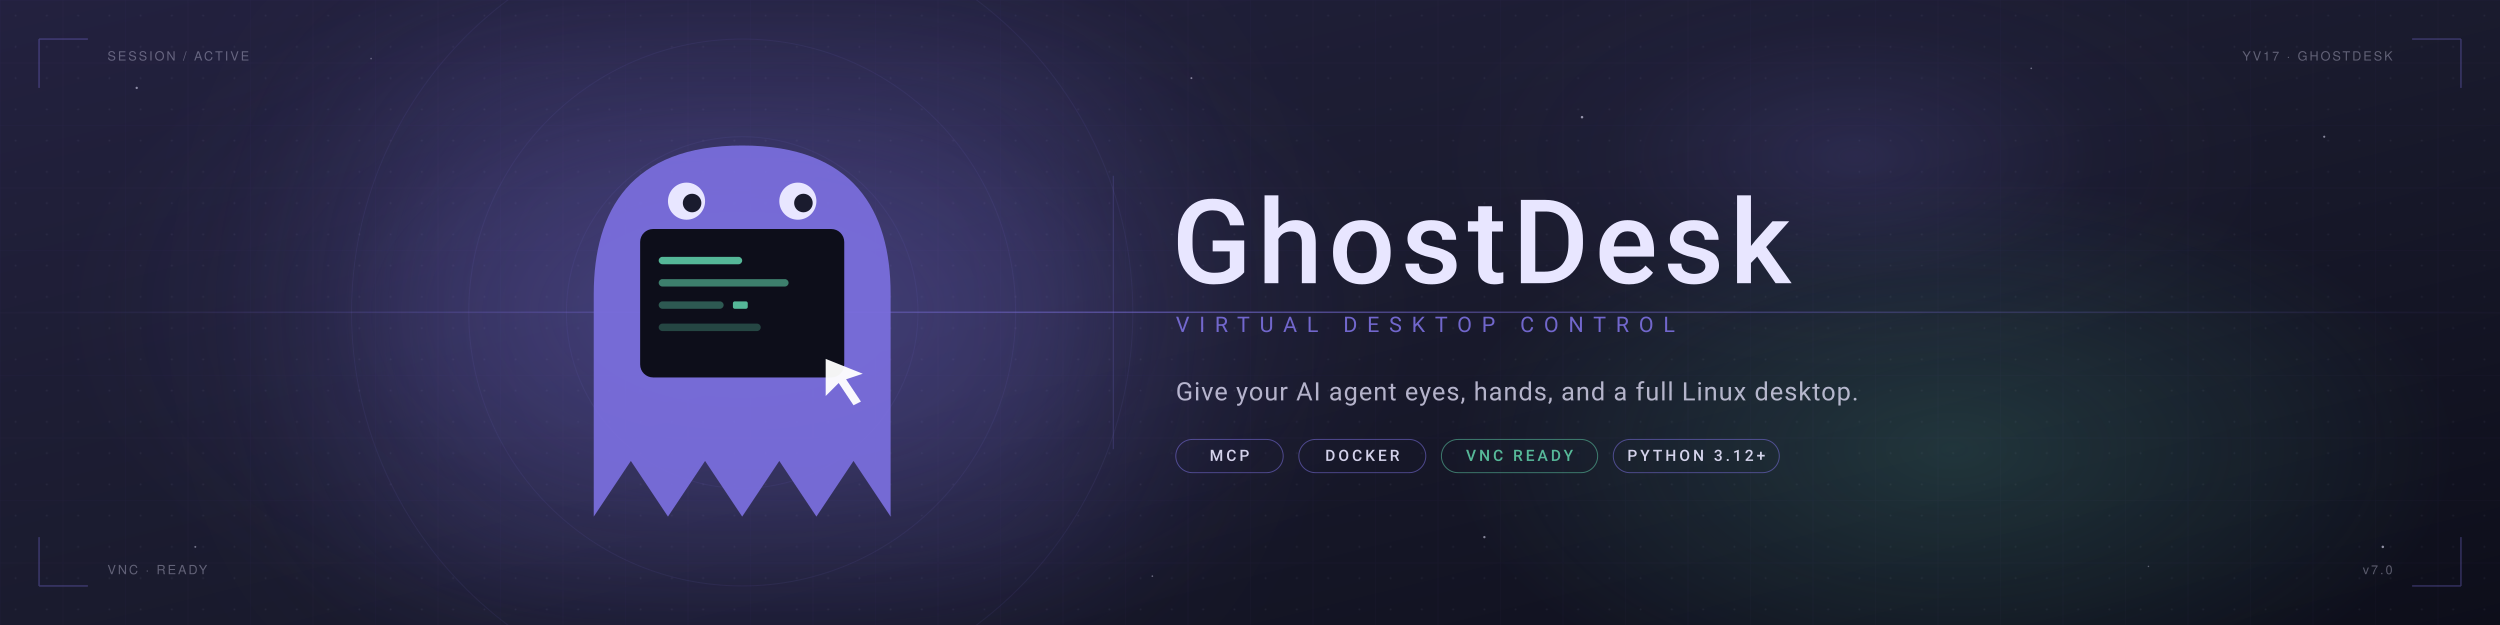
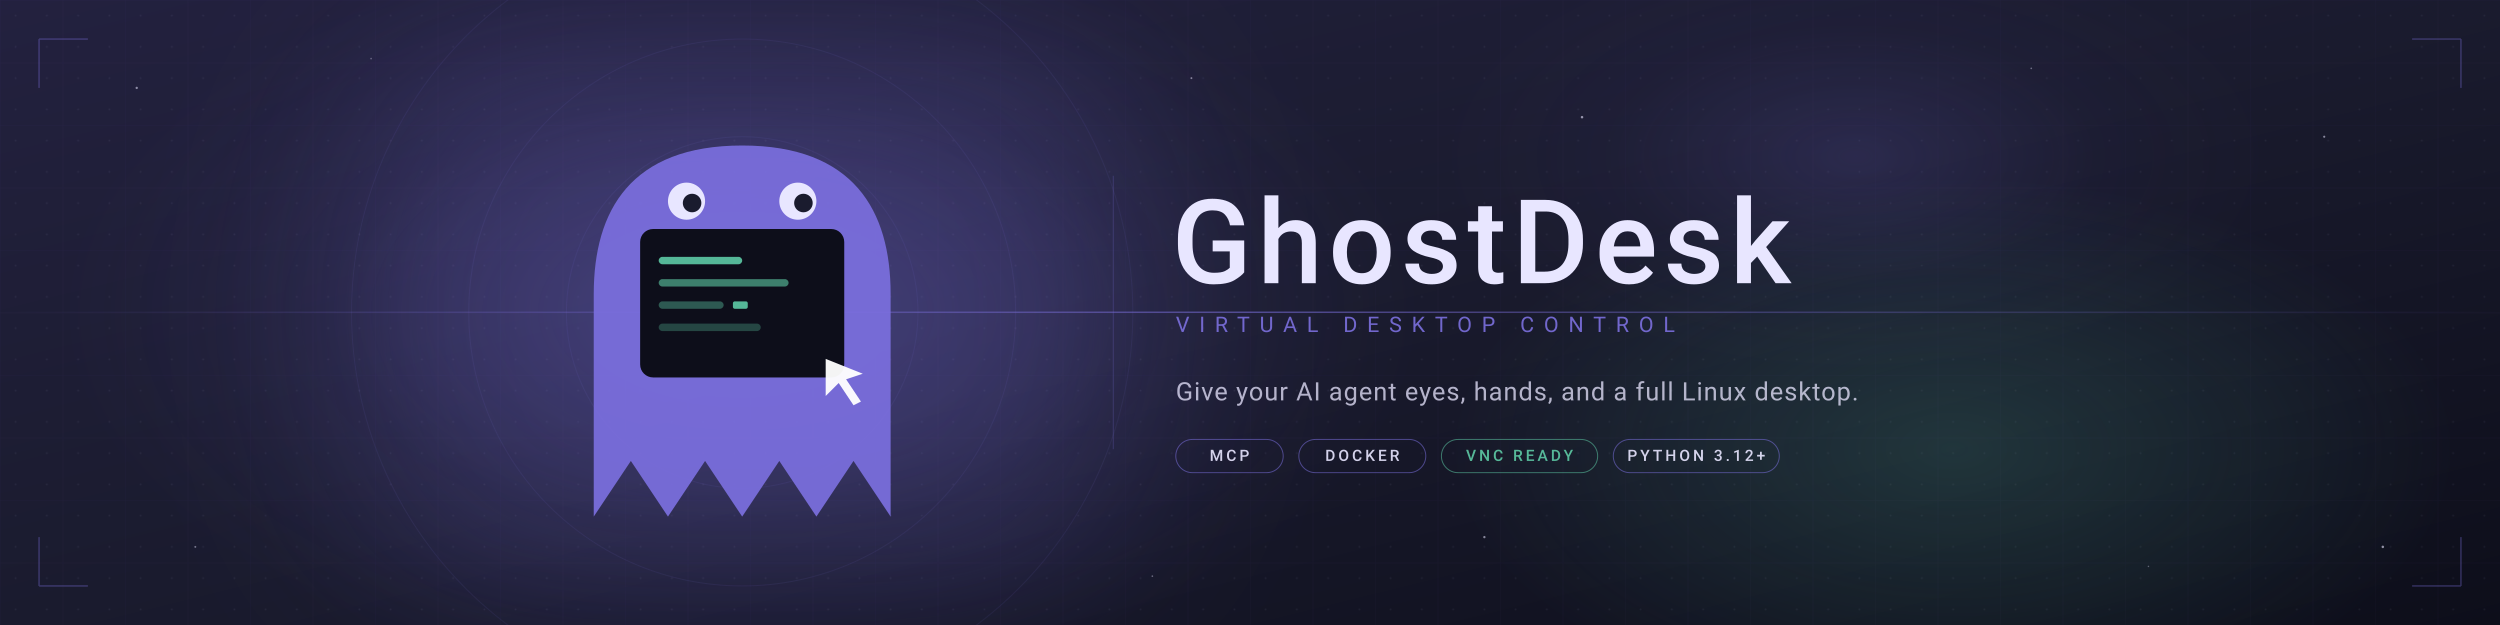
<svg xmlns="http://www.w3.org/2000/svg" viewBox="0 0 2560 640" preserveAspectRatio="xMidYMid slice">
  <defs>
    <linearGradient id="bgGrad" x1="0%" y1="0%" x2="100%" y2="100%">
      <stop offset="0%" stop-color="#23213F" />
      <stop offset="50%" stop-color="#1A1B2E" />
      <stop offset="100%" stop-color="#0D0E1A" />
    </linearGradient>
    <radialGradient id="haloLeft" cx="50%" cy="50%" r="50%">
      <stop offset="0%" stop-color="#7B6FDE" stop-opacity="0.32" />
      <stop offset="60%" stop-color="#7B6FDE" stop-opacity="0.06" />
      <stop offset="100%" stop-color="#7B6FDE" stop-opacity="0" />
    </radialGradient>
    <radialGradient id="haloRight" cx="50%" cy="50%" r="50%">
      <stop offset="0%" stop-color="#5DCAA5" stop-opacity="0.18" />
      <stop offset="100%" stop-color="#5DCAA5" stop-opacity="0" />
    </radialGradient>
    <linearGradient id="horizonGrad" x1="0%" y1="0%" x2="100%" y2="0%">
      <stop offset="0%" stop-color="#7B6FDE" stop-opacity="0" />
      <stop offset="50%" stop-color="#7B6FDE" stop-opacity="0.55" />
      <stop offset="100%" stop-color="#7B6FDE" stop-opacity="0" />
    </linearGradient>
    <pattern id="grid" x="0" y="0" width="64" height="64" patternUnits="userSpaceOnUse">
      <path d="M 64 0 L 0 0 0 64" fill="none" stroke="#7B6FDE" stroke-opacity="0.05" stroke-width="1" />
    </pattern>
    <pattern id="dots" x="0" y="0" width="32" height="32" patternUnits="userSpaceOnUse">
      <circle cx="16" cy="16" r="1" fill="#E8E6FF" fill-opacity="0.06" />
    </pattern>
    <filter id="bigBlur" x="-50%" y="-50%" width="200%" height="200%">
      <feGaussianBlur stdDeviation="50" />
    </filter>
  </defs>
  <rect width="2560" height="640" fill="url(#bgGrad)" />
  <rect width="2560" height="640" fill="url(#grid)" />
  <rect width="2560" height="640" fill="url(#dots)" />
  <ellipse cx="760" cy="320" rx="700" ry="380" fill="url(#haloLeft)" />
  <ellipse cx="2000" cy="460" rx="520" ry="280" fill="url(#haloRight)" />
  <ellipse cx="1900" cy="160" rx="420" ry="220" fill="url(#haloLeft)" opacity="0.55" />
  <rect x="0" y="319" width="2560" height="1.5" fill="url(#horizonGrad)" />
  <g fill="none" stroke="#7B6FDE" stroke-opacity="0.09">
    <circle cx="760" cy="320" r="180" />
    <circle cx="760" cy="320" r="280" />
    <circle cx="760" cy="320" r="400" />
  </g>
  <g fill="#E8E6FF">
    <circle cx="140" cy="90" r="1.2" opacity="0.55" />
    <circle cx="380" cy="60" r="0.9" opacity="0.35" />
    <circle cx="1220" cy="80" r="1.0" opacity="0.5" />
    <circle cx="1620" cy="120" r="1.3" opacity="0.6" />
    <circle cx="2080" cy="70" r="0.9" opacity="0.4" />
    <circle cx="2380" cy="140" r="1.1" opacity="0.55" />
    <circle cx="200" cy="560" r="1.0" opacity="0.45" />
    <circle cx="1180" cy="590" r="0.9" opacity="0.4" />
    <circle cx="1520" cy="550" r="1.2" opacity="0.55" />
    <circle cx="2200" cy="580" r="0.8" opacity="0.35" />
    <circle cx="2440" cy="560" r="1.3" opacity="0.6" />
  </g>
  <g transform="translate(760 320) scale(1.9)">
    <ellipse cx="0" cy="0" rx="220" ry="220" fill="#7B6FDE" opacity="0.18" filter="url(#bigBlur)" />
    <path d="       M -80 110       L -80 -10       C -80 -55, -60 -90, 0 -90       C 60 -90, 80 -55, 80 -10       L 80 110       L 60 80       L 40 110       L 20 80       L 0 110       L -20 80       L -40 110       L -60 80       Z     " fill="#7B6FDE" opacity="0.92" />
    <rect x="-55" y="-45" width="110" height="80" rx="7" fill="#0D0E1A" />
    <rect x="-45" y="-30" width="45" height="4" rx="2" fill="#5DCAA5" opacity="0.9" />
    <rect x="-45" y="-18" width="70" height="4" rx="2" fill="#5DCAA5" opacity="0.6" />
    <rect x="-45" y="-6" width="35" height="4" rx="2" fill="#5DCAA5" opacity="0.4" />
    <rect x="-5" y="-6" width="8" height="4" rx="1" fill="#5DCAA5" opacity="0.9" />
    <rect x="-45" y="6" width="55" height="4" rx="2" fill="#5DCAA5" opacity="0.3" />
    <circle cx="-30" cy="-60" r="10" fill="#E8E6FF" />
    <circle cx="30" cy="-60" r="10" fill="#E8E6FF" />
    <circle cx="-27" cy="-59" r="5" fill="#1A1B2E" />
    <circle cx="33" cy="-59" r="5" fill="#1A1B2E" />
    <path d="M 45 25 L 45 45 L 52 38 L 60 50 L 64 48 L 56 36 L 65 33 Z" fill="#FFFFFF" opacity="0.95" />
  </g>
  <line x1="1140" y1="180" x2="1140" y2="460" stroke="#7B6FDE" stroke-opacity="0.25" stroke-width="1" />
  <g font-family="'Helvetica Neue', 'Segoe UI', Roboto, sans-serif">
    <text x="1200" y="290" font-size="120" font-weight="500" fill="#E8E6FF" letter-spacing="6">GhostDesk</text>
    <text x="1204" y="340" font-size="22" font-weight="400" fill="#7B6FDE" opacity="0.9" letter-spacing="10">VIRTUAL  DESKTOP  CONTROL</text>
    <text x="1204" y="410" font-size="26" font-weight="400" fill="#E8E6FF" opacity="0.75" letter-spacing="1">Give your AI agent eyes, hands, and a full Linux desktop.</text>
    <g font-size="16" font-weight="500" letter-spacing="3" fill="#E8E6FF">
      <g transform="translate(1204 450)">
        <rect x="0" y="0" width="110" height="34" rx="17" fill="none" stroke="#7B6FDE" stroke-opacity="0.55" />
        <text x="55" y="22" text-anchor="middle" opacity="0.9">MCP</text>
        <rect x="126" y="0" width="130" height="34" rx="17" fill="none" stroke="#7B6FDE" stroke-opacity="0.55" />
        <text x="191" y="22" text-anchor="middle" opacity="0.9">DOCKER</text>
        <rect x="272" y="0" width="160" height="34" rx="17" fill="none" stroke="#5DCAA5" stroke-opacity="0.55" />
        <text x="352" y="22" text-anchor="middle" opacity="0.9" fill="#5DCAA5">VNC  READY</text>
        <rect x="448" y="0" width="170" height="34" rx="17" fill="none" stroke="#7B6FDE" stroke-opacity="0.55" />
        <text x="533" y="22" text-anchor="middle" opacity="0.9">PYTHON 3.12+</text>
      </g>
    </g>
  </g>
  <g stroke="#7B6FDE" stroke-opacity="0.35" stroke-width="1.5" fill="none">
    <path d="M 40 40 L 40 90 M 40 40 L 90 40" />
    <path d="M 2520 40 L 2520 90 M 2520 40 L 2470 40" />
    <path d="M 40 600 L 40 550 M 40 600 L 90 600" />
    <path d="M 2520 600 L 2520 550 M 2520 600 L 2470 600" />
  </g>
-   <g font-family="'Helvetica Neue', monospace" font-size="13" fill="#E8E6FF" opacity="0.35" letter-spacing="2">
-     <text x="110" y="62">SESSION  /  ACTIVE</text>
-     <text x="2450" y="62" text-anchor="end">YV17  ·  GHOSTDESK</text>
-     <text x="110" y="588">VNC  ·  READY</text>
-     <text x="2450" y="588" text-anchor="end">v7.0</text>
-   </g>
</svg>
